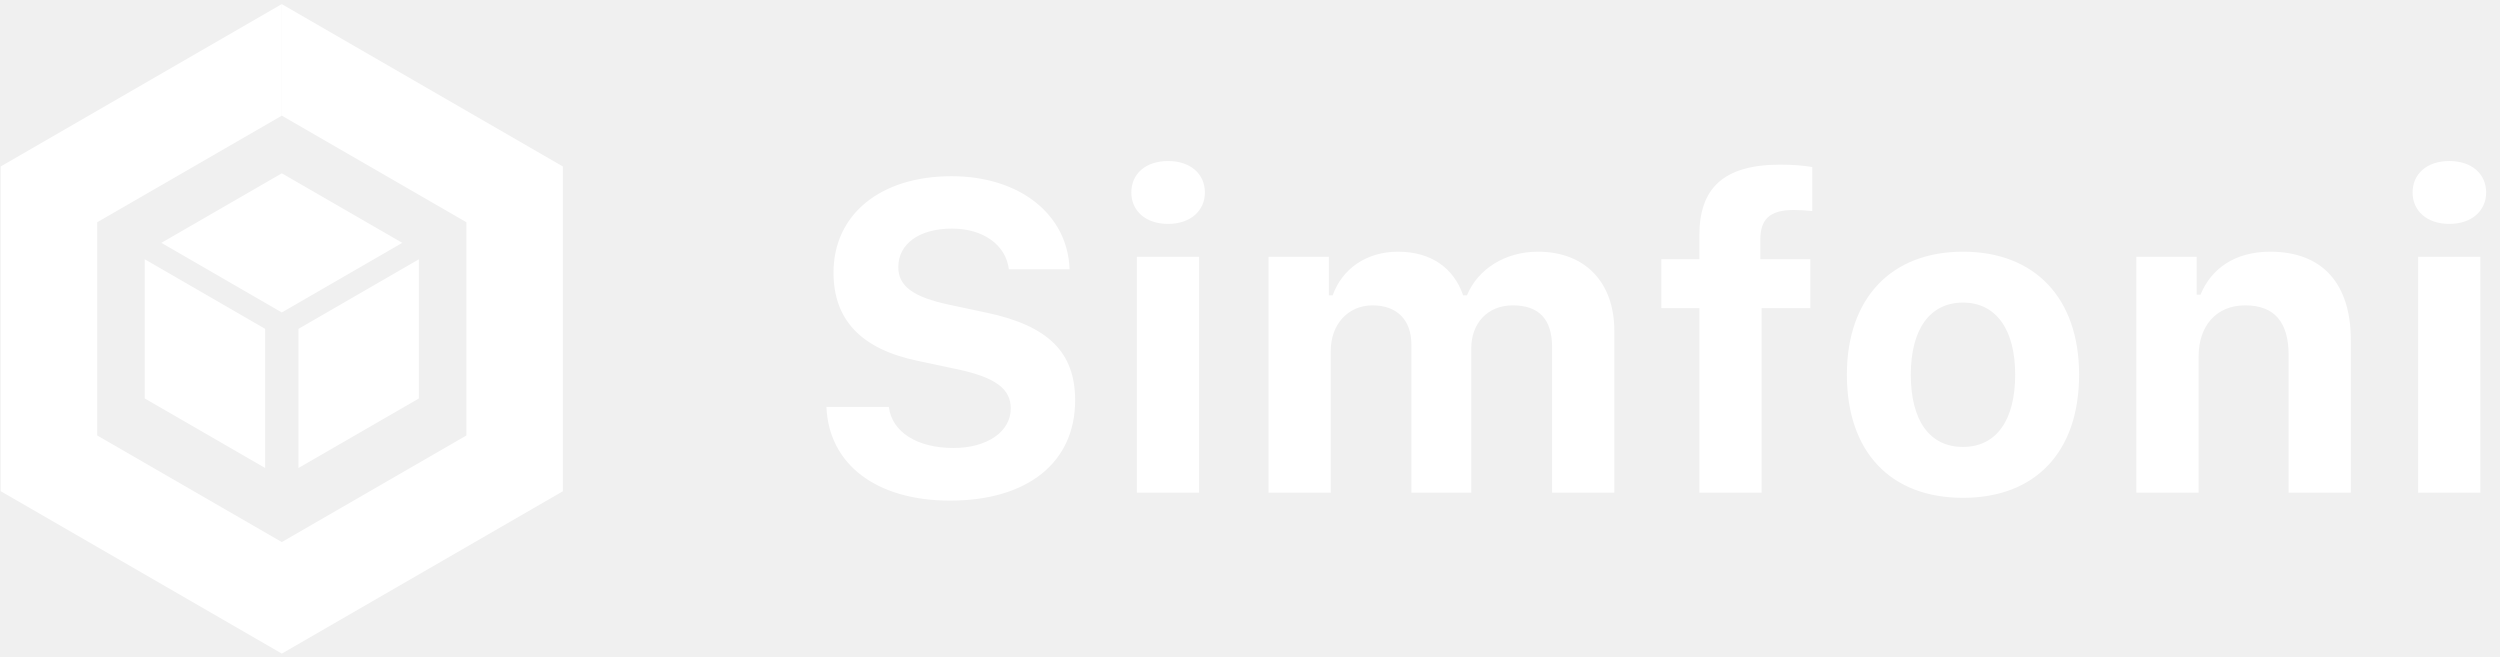
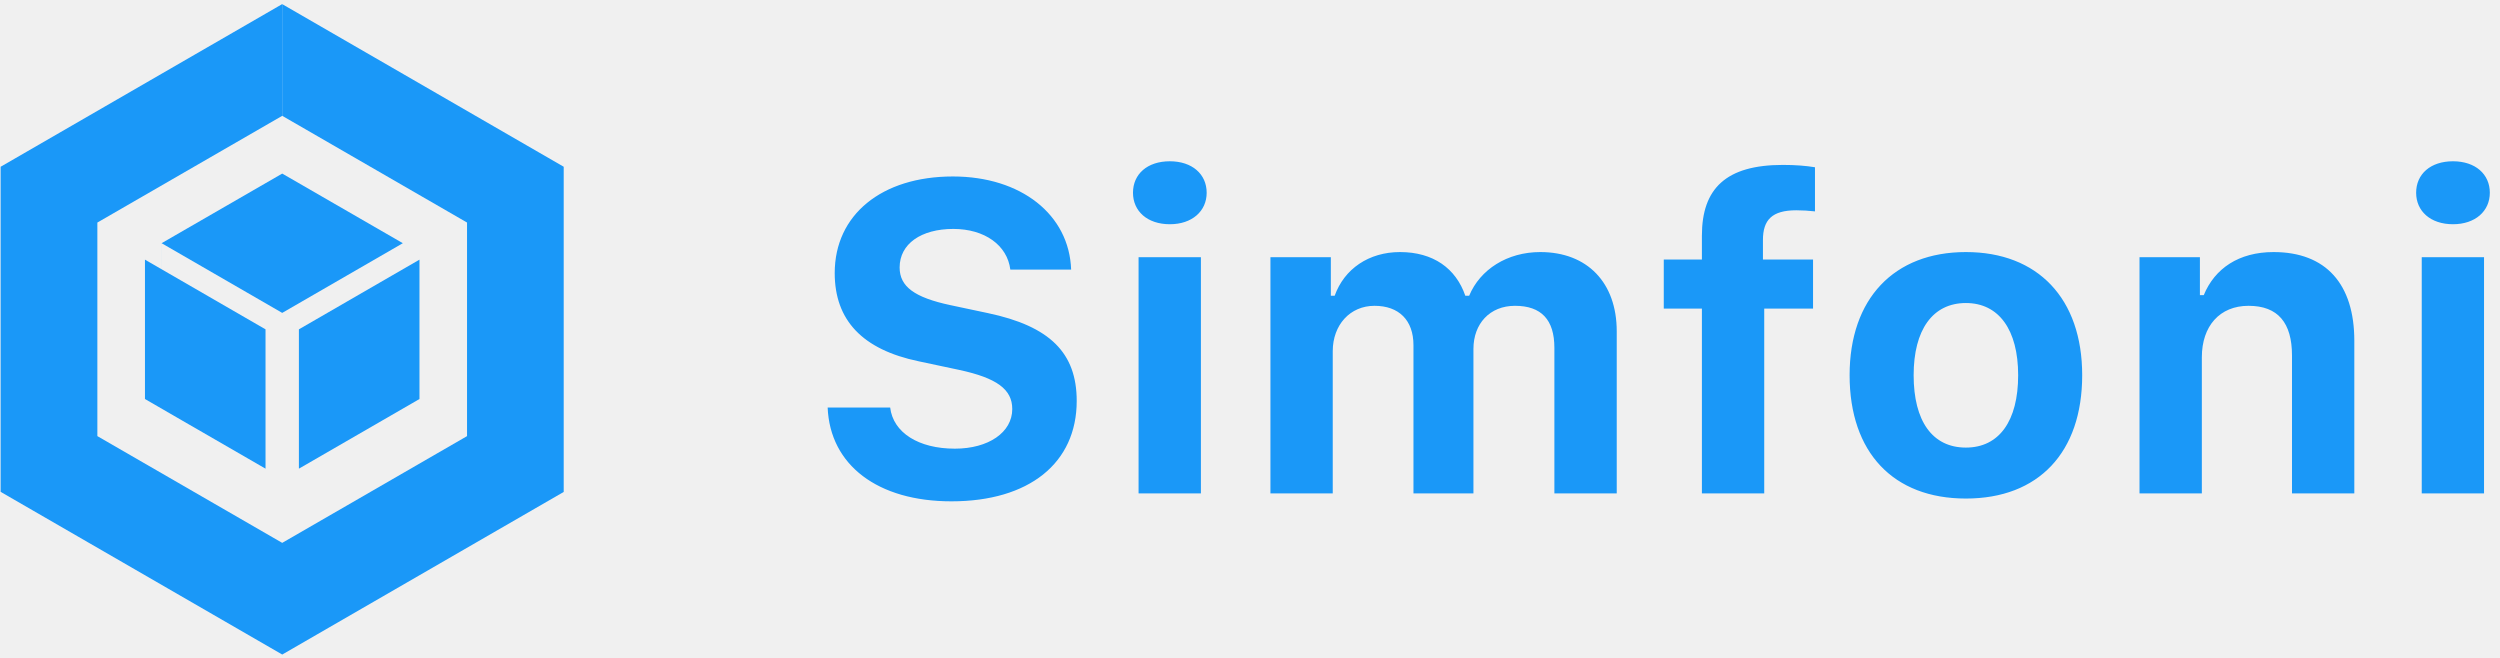
- <svg xmlns="http://www.w3.org/2000/svg" width="137" height="36" viewBox="0 0 137 36">
-   <g fill="#FFF" fill-rule="evenodd">
-     <path d="M45.29 22.3h3.42c.165 1.372 1.548 2.25 3.54 2.25 1.84 0 3.14-.89 3.14-2.167 0-1.078-.843-1.7-2.917-2.145l-2.203-.468c-3.083-.645-4.594-2.25-4.594-4.829 0-3.187 2.566-5.285 6.469-5.285 3.726 0 6.363 2.086 6.468 5.098h-3.328c-.164-1.336-1.406-2.227-3.117-2.227-1.77 0-2.941.82-2.941 2.11 0 1.043.808 1.64 2.789 2.062l2.039.434c3.398.715 4.863 2.18 4.863 4.805 0 3.41-2.613 5.496-6.856 5.496-4.03 0-6.644-1.98-6.773-5.133zM62.3 27V14.074h3.41V27h-3.41zm7.216 0V14.074h3.305v2.11h.21c.528-1.477 1.876-2.391 3.575-2.391 1.816 0 3.058.89 3.574 2.39h.21c.599-1.44 2.087-2.39 3.892-2.39 2.578 0 4.183 1.676 4.183 4.336V27h-3.41v-7.969c0-1.535-.715-2.297-2.156-2.297-1.383 0-2.274.985-2.274 2.356V27h-3.281v-8.11c0-1.37-.797-2.156-2.133-2.156-1.336 0-2.285 1.043-2.285 2.485V27h-3.41zm23.61 0V16.887H91.04v-2.684h2.086v-1.312c0-2.567 1.312-3.868 4.43-3.868.691 0 1.265.047 1.757.13v2.413a9.364 9.364 0 0 0-1.02-.058c-1.335 0-1.827.527-1.827 1.629v1.066h2.742v2.684h-2.672V27h-3.41zm14.446.281c-3.973 0-6.363-2.52-6.363-6.75 0-4.183 2.425-6.738 6.363-6.738 3.937 0 6.363 2.543 6.363 6.738 0 4.23-2.39 6.75-6.363 6.75zm0-2.789c1.816 0 2.86-1.453 2.86-3.96 0-2.485-1.055-3.95-2.86-3.95-1.817 0-2.86 1.465-2.86 3.95 0 2.519 1.032 3.96 2.86 3.96zm9.5 2.508V14.074h3.305v2.074h.211c.598-1.453 1.91-2.355 3.82-2.355 2.871 0 4.418 1.758 4.418 4.852V27h-3.41v-7.547c0-1.781-.762-2.719-2.379-2.719-1.582 0-2.554 1.114-2.554 2.813V27h-3.41zm15.442 0V14.074h3.41V27h-3.41zm1.711-14.73c-1.23 0-2.015-.715-2.015-1.723 0-1.02.785-1.723 2.015-1.723 1.22 0 2.016.703 2.016 1.723 0 1.008-.797 1.723-2.016 1.723zM64.012 12.27c-1.23 0-2.015-.715-2.015-1.723 0-1.02.785-1.723 2.015-1.723 1.22 0 2.016.703 2.016 1.723 0 1.008-.797 1.723-2.016 1.723z" />
+ <svg xmlns="http://www.w3.org/2000/svg" width="114" height="30" viewBox="0 0 114 30">
+   <g fill="#1A98F8" fill-rule="evenodd">
+     <path d="M37.74 18.584h2.852c.137 1.143 1.29 1.875 2.95 1.875 1.533 0 2.617-.742 2.617-1.807 0-.898-.703-1.416-2.432-1.787l-1.836-.39c-2.568-.537-3.828-1.875-3.828-4.024 0-2.656 2.139-4.404 5.39-4.404 3.106 0 5.304 1.738 5.391 4.248h-2.773c-.137-1.113-1.172-1.856-2.598-1.856-1.474 0-2.45.684-2.45 1.758 0 .87.673 1.367 2.323 1.719l1.7.361c2.832.596 4.052 1.817 4.052 4.004 0 2.842-2.177 4.58-5.713 4.58-3.359 0-5.537-1.65-5.644-4.277zM51.919 22.5V11.729h2.842V22.5h-2.842zm6.013 0V11.729h2.754v1.757h.175c.44-1.23 1.563-1.992 2.979-1.992 1.514 0 2.549.742 2.978 1.992h.176c.498-1.2 1.739-1.992 3.242-1.992 2.149 0 3.487 1.397 3.487 3.613V22.5H70.88v-6.64c0-1.28-.596-1.915-1.797-1.915-1.152 0-1.894.82-1.894 1.963V22.5h-2.735v-6.758c0-1.142-.664-1.797-1.777-1.797s-1.904.87-1.904 2.07V22.5H57.93zm19.675 0v-8.428h-1.739v-2.236h1.739v-1.094c0-2.138 1.093-3.222 3.691-3.222.576 0 1.055.039 1.465.107v2.012a7.803 7.803 0 0 0-.85-.05c-1.113 0-1.523.44-1.523 1.358v.889h2.285v2.236h-2.226V22.5h-2.842zm12.038.234c-3.31 0-5.303-2.1-5.303-5.625 0-3.486 2.022-5.615 5.303-5.615s5.303 2.12 5.303 5.615c0 3.526-1.992 5.625-5.303 5.625zm0-2.324c1.514 0 2.383-1.21 2.383-3.3 0-2.07-.88-3.292-2.383-3.292-1.514 0-2.383 1.221-2.383 3.291 0 2.1.86 3.301 2.383 3.301zm7.917 2.09V11.729h2.754v1.728h.176c.498-1.21 1.592-1.963 3.183-1.963 2.393 0 3.682 1.465 3.682 4.043V22.5h-2.842v-6.29c0-1.483-.634-2.265-1.982-2.265-1.318 0-2.129.928-2.129 2.344V22.5h-2.842zm12.869 0V11.729h2.841V22.5h-2.841zm1.425-12.275c-1.025 0-1.68-.596-1.68-1.436 0-.85.655-1.435 1.68-1.435 1.016 0 1.68.585 1.68 1.435 0 .84-.664 1.436-1.68 1.436zM53.344 10.225c-1.026 0-1.68-.596-1.68-1.436 0-.85.654-1.435 1.68-1.435 1.015 0 1.68.585 1.68 1.435 0 .84-.665 1.436-1.68 1.436z" />
    <g>
-       <path d="M5.328 23.86v.005l10.114 5.84v-.001l.002.001 10.113-5.84V12.178l-10.113-5.84V.228l15.402 8.896V26.92l-15.402 8.897L.042 26.919v-.005l-.007.005V9.124L15.437.227v6.115l-10.11 5.836V23.86z" />
-       <path d="M10.855 22.097l-2.012-1.162v-7.627l6.599 3.814v7.623h.001v-7.623l6.6-3.814-6.6-3.81-.004.002-6.597 3.808v7.627l2.013 1.162" />
-       <path d="M16.355 18.022v7.624l6.6-3.811v-7.627l-6.6 3.814M7.931 14.208v7.627l2.012 1.162 4.587 2.649v-7.624l-6.599-3.814" />
+       <path d="M4.44 19.883v.004l8.428 4.867v-.001l.002.001 8.427-4.867v-9.739L12.87 5.282V.189l12.835 7.415v14.828L12.87 29.847.035 22.432v-.003l-.006.003V7.604L12.864.189v5.096L4.44 10.148v9.735z" />
+       <path d="M9.046 18.414l-1.677-.969V11.09l5.5 3.178v6.353-6.353l5.5-3.178-5.5-3.175-.003.002-5.498 3.173v6.355l1.678.969" />
+       <path d="M13.63 15.018v6.353l5.498-3.176V11.84l-5.499 3.178M6.61 11.84v6.355l1.676.969 3.822 2.207v-6.353L6.61 11.84" />
    </g>
  </g>
</svg>
